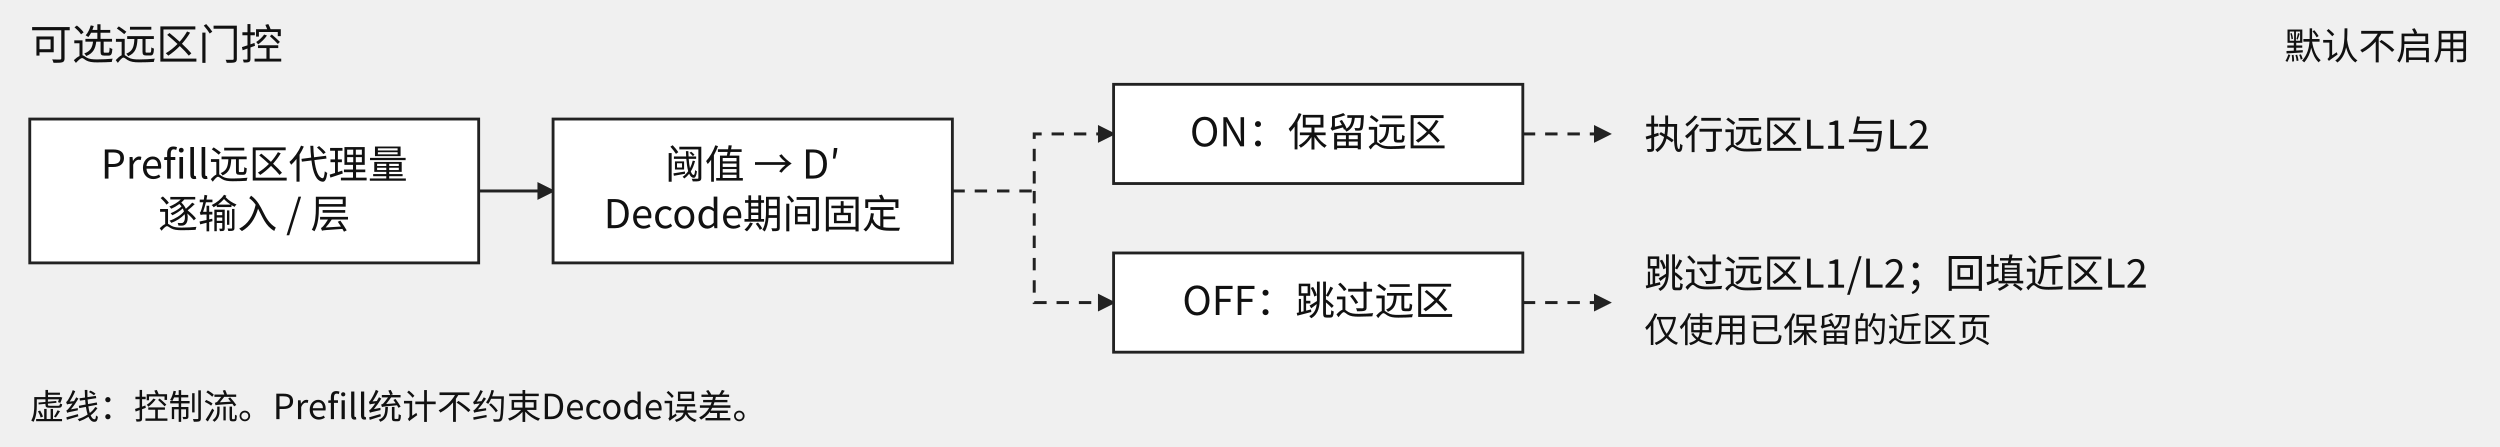
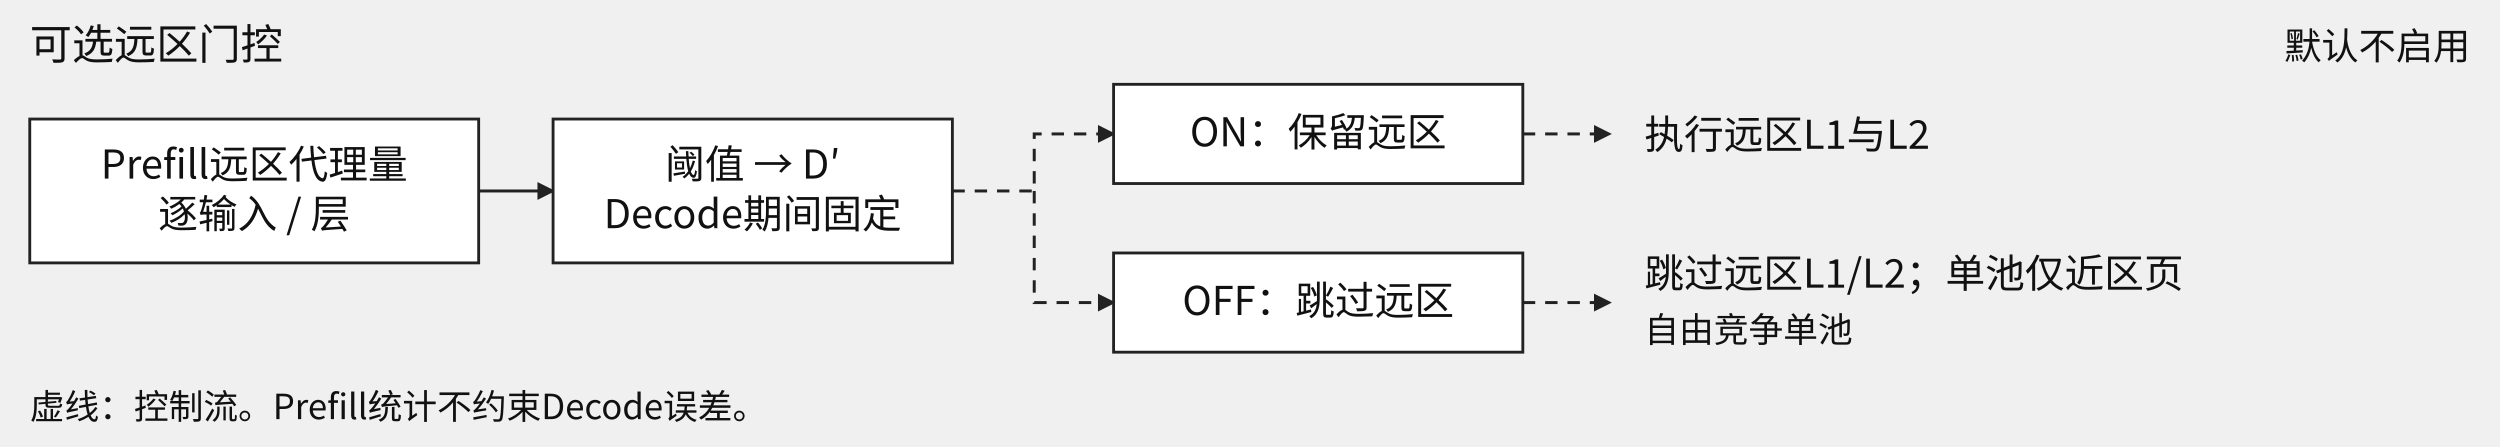
<svg xmlns="http://www.w3.org/2000/svg" width="7in" height="1.25in" viewBox="0 0 1008 180">
  <defs>
    <marker id="a" viewBox="0 0 8 8" refX="7" refY="4" markerWidth="6" markerHeight="6" orient="auto-start-reverse">
      <path d="M0,0 L8,4 L0,8 z" fill="#222" />
    </marker>
  </defs>
  <g font-family="Noto Sans CJK SC" fill="#111">
    <text x="12" y="24" font-size="17" font-weight="normal" text-anchor="start">可选远区门控</text>
    <text x="996" y="24" font-size="15" font-weight="normal" text-anchor="end">默认不启用</text>
    <rect x="12" y="48" width="181" height="58" fill="white" stroke="#222" stroke-width="1.15" />
    <text x="102.5" y="72.0" font-size="16" font-weight="normal" text-anchor="middle">Prefill远区代理量</text>
    <text x="102.5" y="92.0" font-size="16" font-weight="normal" text-anchor="middle">逐输入 / 层</text>
    <polyline points="193,77 223,77" fill="none" stroke="#222" stroke-width="1.2" marker-end="url(#a)" />
    <rect x="223" y="48" width="161" height="58" fill="white" stroke="#222" stroke-width="1.15" />
    <text x="303.5" y="72.0" font-size="16" font-weight="normal" text-anchor="middle">阈值 → D′</text>
    <text x="303.5" y="92.0" font-size="16" font-weight="normal" text-anchor="middle">Decode期间固定</text>
    <polyline points="384,77 417,77 417,54 449,54" fill="none" stroke="#222" stroke-width="1.2" stroke-dasharray="5 4" marker-end="url(#a)" />
    <polyline points="417,77 417,122 449,122" fill="none" stroke="#222" stroke-width="1.2" stroke-dasharray="5 4" marker-end="url(#a)" />
    <rect x="449" y="34" width="165" height="40" fill="white" stroke="#222" stroke-width="1.15" />
    <text x="531.5" y="59.0" font-size="16" font-weight="normal" text-anchor="middle">ON：保留远区</text>
    <rect x="449" y="102" width="165" height="40" fill="white" stroke="#222" stroke-width="1.15" />
    <text x="531.5" y="127.0" font-size="16" font-weight="normal" text-anchor="middle">OFF：跳过远区</text>
    <polyline points="614,54 649,54" fill="none" stroke="#222" stroke-width="1.2" stroke-dasharray="5 4" marker-end="url(#a)" />
    <text x="663" y="60" font-size="16" font-weight="normal" text-anchor="start">执行远区L1与L2</text>
    <polyline points="614,122 649,122" fill="none" stroke="#222" stroke-width="1.2" stroke-dasharray="5 4" marker-end="url(#a)" />
-     <text x="663" y="116" font-size="16" font-weight="normal" text-anchor="start">跳过远区L1/L2；回填近区L2</text>
-     <text x="663" y="138" font-size="14" font-weight="normal" text-anchor="start">仅使用已保留的近区页</text>
+     <text x="663" y="116" font-size="16" font-weight="normal" text-anchor="start">跳过远区L1/L2；单池仅近区页</text>
+     <text x="663" y="138" font-size="14" font-weight="normal" text-anchor="start">自由竞争单池</text>
    <text x="12" y="169" font-size="14" font-weight="normal" text-anchor="start">虚线：控制流。Prefill统计不约束Decode误差。</text>
  </g>
</svg>
